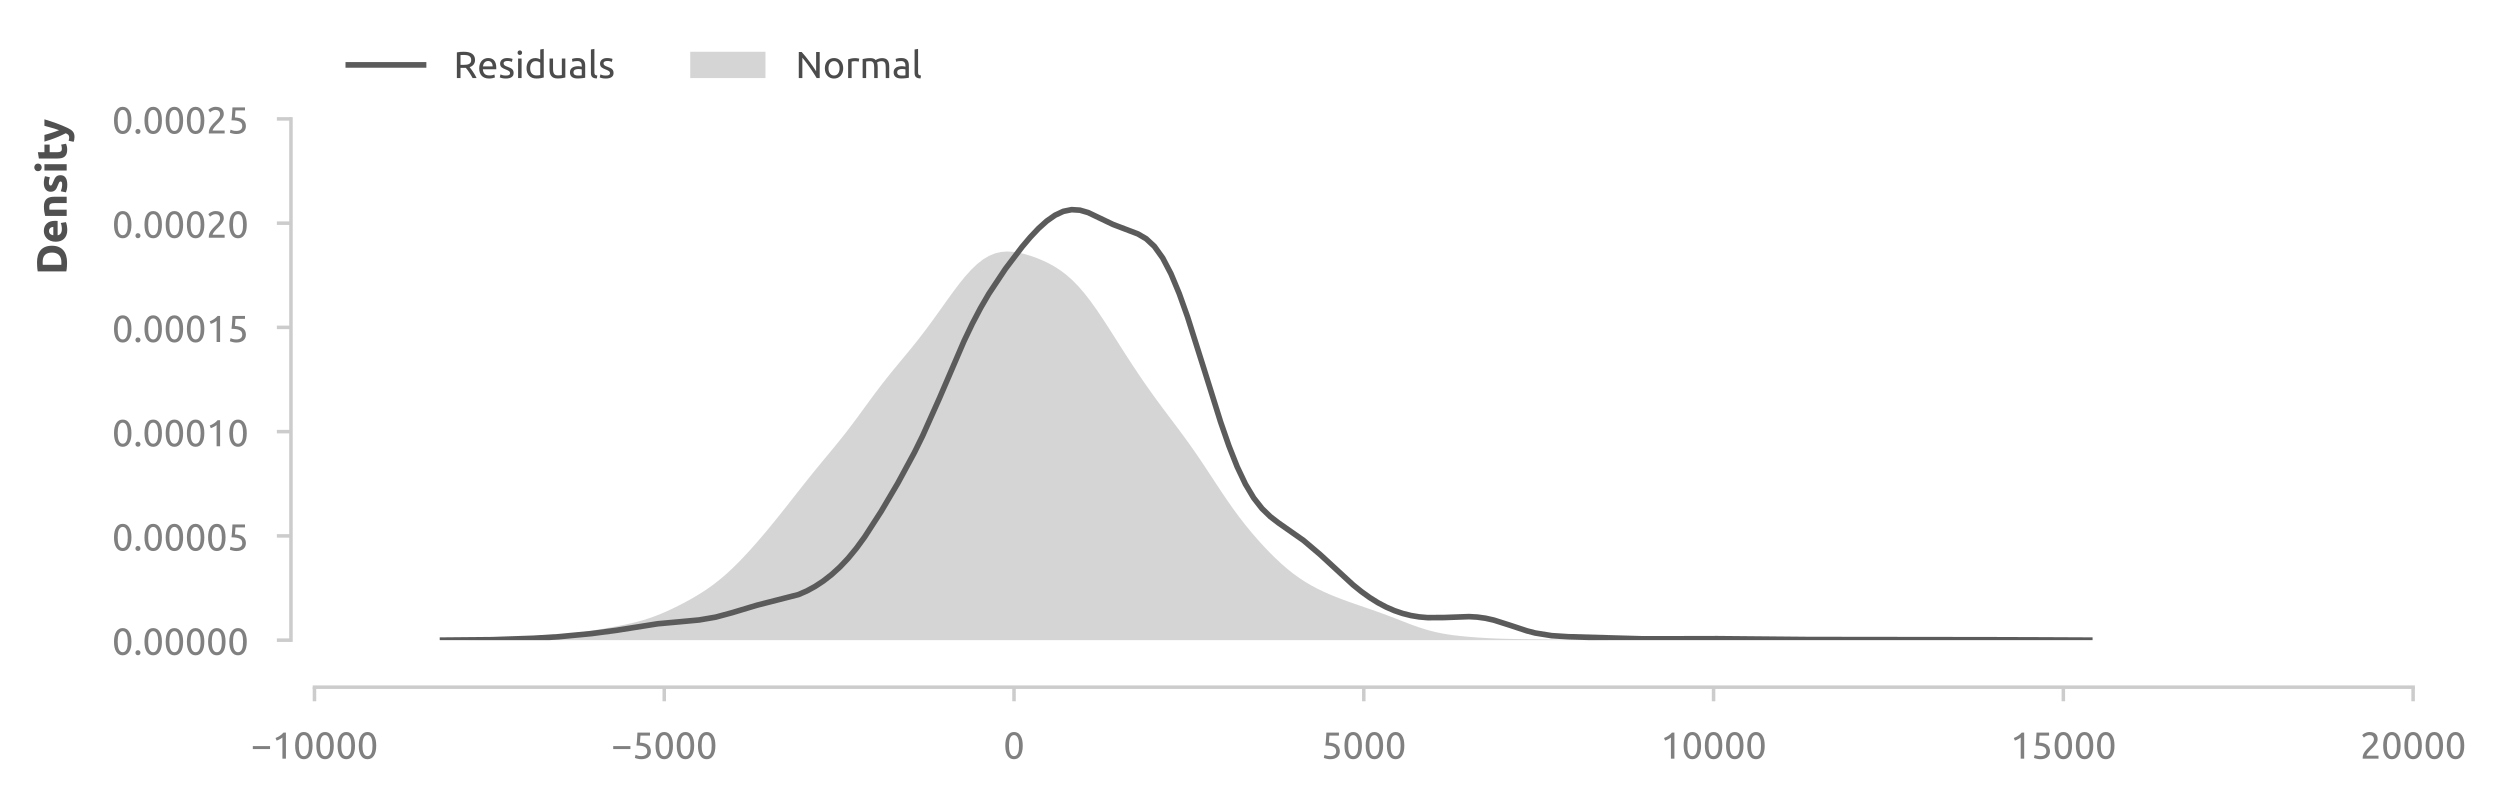
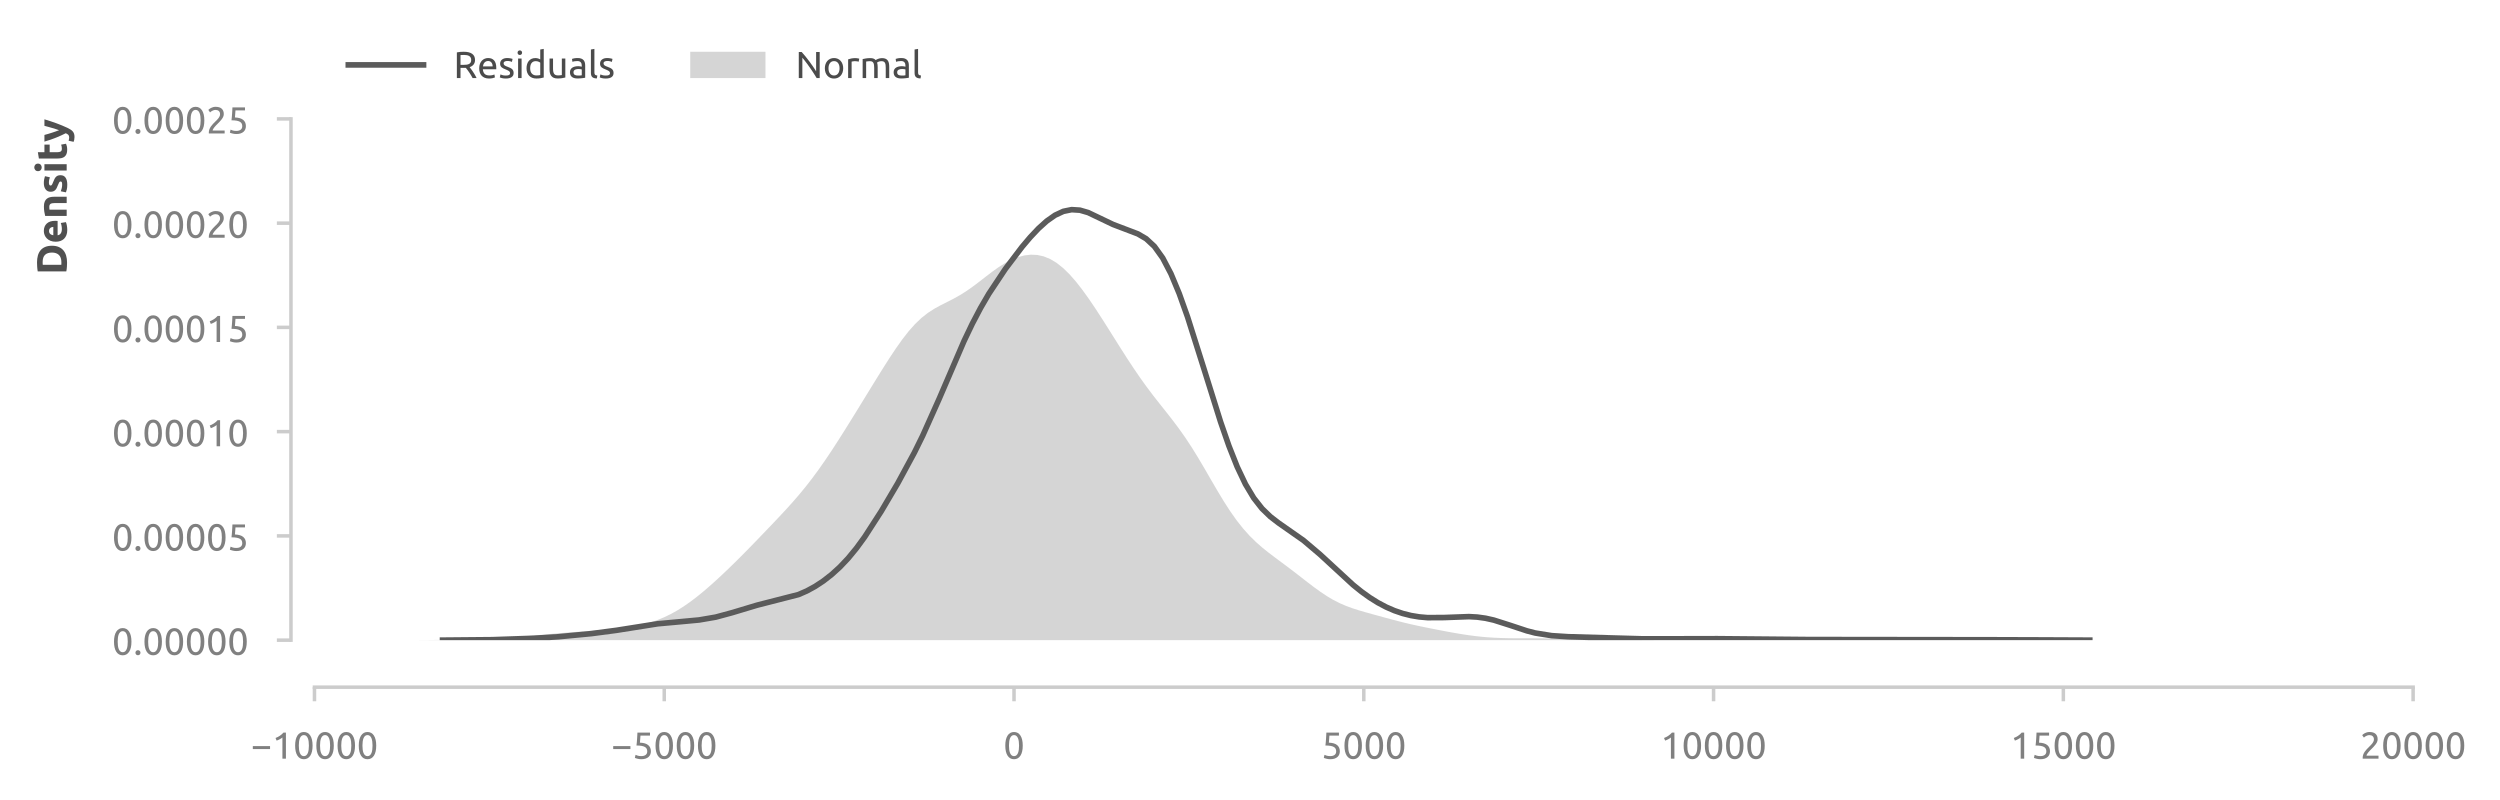
<svg xmlns="http://www.w3.org/2000/svg" xmlns:xlink="http://www.w3.org/1999/xlink" width="531.772pt" height="170.055pt" viewBox="0 0 531.772 170.055" version="1.1">
  <defs>
    <style type="text/css">*{stroke-linejoin: round; stroke-linecap: butt}</style>
  </defs>
  <g id="figure_1">
    <g id="patch_1">
      <path d="M 0 170.055  L 531.772 170.055  L 531.772 0  L 0 0  L 0 170.055  z " style="fill: none" />
    </g>
    <g id="axes_1">
      <g id="patch_2">
        <path d="M 66.891 136.167  L 513.291 136.167  L 513.291 25.288  L 66.891 25.288  L 66.891 136.167  z " style="fill: none" />
      </g>
      <g id="matplotlib.axis_1">
        <g id="xtick_1">
          <g id="line2d_1">
            <defs>
-               <path id="m1319e7d988" d="M 0 0  L 0 3  " style="stroke: #cccccc; stroke-width: 0.75" />
-             </defs>
-             <g>
-               <use xlink:href="#m1319e7d988" x="66.891" y="146.167" style="fill: #cccccc; stroke: #cccccc; stroke-width: 0.75" />
+               <path id="m359775eba0" d="M 0 0  L 0 3  " style="stroke: #cccccc; stroke-width: 0.75" />
+             </defs>
+             <g>
+               <use xlink:href="#m359775eba0" x="66.891" y="146.167" style="fill: #cccccc; stroke: #cccccc; stroke-width: 0.75" />
            </g>
          </g>
          <g id="text_1">
            <g style="fill: #808080" transform="translate(53.35344 161.375) scale(0.08 -0.08)">
              <defs>
                <path id="Ubuntu-2212" d="M 339 2138  L 3270 2138  L 3270 1632  L 339 1632  L 339 2138  z " transform="scale(0.015625)" />
                <path id="Ubuntu-31" d="M 595 3520  Q 960 3661 1305 3881  Q 1651 4102 1939 4435  L 2362 4435  L 2362 0  L 1766 0  L 1766 3610  Q 1690 3539 1578 3462  Q 1466 3386 1334 3315  Q 1203 3245 1059 3181  Q 915 3117 781 3072  L 595 3520  z " transform="scale(0.015625)" />
                <path id="Ubuntu-30" d="M 320 2221  Q 320 3334 713 3936  Q 1107 4538 1805 4538  Q 2502 4538 2896 3936  Q 3290 3334 3290 2221  Q 3290 1107 2896 505  Q 2502 -96 1805 -96  Q 1107 -96 713 505  Q 320 1107 320 2221  z M 2662 2221  Q 2662 2586 2620 2912  Q 2579 3238 2480 3481  Q 2381 3725 2214 3869  Q 2048 4013 1805 4013  Q 1562 4013 1395 3869  Q 1229 3725 1129 3481  Q 1030 3238 988 2912  Q 947 2586 947 2221  Q 947 1856 988 1529  Q 1030 1203 1129 960  Q 1229 717 1395 573  Q 1562 429 1805 429  Q 2048 429 2214 573  Q 2381 717 2480 960  Q 2579 1203 2620 1529  Q 2662 1856 2662 2221  z " transform="scale(0.015625)" />
              </defs>
              <use xlink:href="#Ubuntu-2212" />
              <use xlink:href="#Ubuntu-31" x="56.4" />
              <use xlink:href="#Ubuntu-30" x="112.8" />
              <use xlink:href="#Ubuntu-30" x="169.2" />
              <use xlink:href="#Ubuntu-30" x="225.6" />
              <use xlink:href="#Ubuntu-30" x="282" />
            </g>
          </g>
        </g>
        <g id="xtick_2">
          <g id="line2d_2">
            <g>
-               <use xlink:href="#m1319e7d988" x="141.291" y="146.167" style="fill: #cccccc; stroke: #cccccc; stroke-width: 0.75" />
+               <use xlink:href="#m359775eba0" x="141.291" y="146.167" style="fill: #cccccc; stroke: #cccccc; stroke-width: 0.75" />
            </g>
          </g>
          <g id="text_2">
            <g style="fill: #808080" transform="translate(130.0097 161.375) scale(0.08 -0.08)">
              <defs>
                <path id="Ubuntu-35" d="M 1274 2726  Q 2240 2688 2691 2304  Q 3142 1920 3142 1261  Q 3142 966 3043 716  Q 2944 467 2742 288  Q 2541 109 2233 6  Q 1926 -96 1504 -96  Q 1338 -96 1165 -70  Q 992 -45 845 -6  Q 698 32 582 70  Q 467 109 416 134  L 531 653  Q 640 602 886 518  Q 1133 435 1491 435  Q 1779 435 1974 499  Q 2170 563 2291 672  Q 2413 781 2467 925  Q 2522 1069 2522 1229  Q 2522 1472 2438 1661  Q 2355 1850 2144 1978  Q 1933 2106 1581 2173  Q 1229 2240 691 2240  Q 730 2554 752 2829  Q 774 3104 793 3366  Q 813 3629 825 3888  Q 838 4147 851 4435  L 2989 4435  L 2989 3930  L 1370 3930  Q 1363 3834 1350 3670  Q 1338 3507 1325 3331  Q 1312 3155 1299 2988  Q 1286 2822 1274 2726  z " transform="scale(0.015625)" />
              </defs>
              <use xlink:href="#Ubuntu-2212" />
              <use xlink:href="#Ubuntu-35" x="56.4" />
              <use xlink:href="#Ubuntu-30" x="112.8" />
              <use xlink:href="#Ubuntu-30" x="169.2" />
              <use xlink:href="#Ubuntu-30" x="225.6" />
            </g>
          </g>
        </g>
        <g id="xtick_3">
          <g id="line2d_3">
            <g>
-               <use xlink:href="#m1319e7d988" x="215.691" y="146.167" style="fill: #cccccc; stroke: #cccccc; stroke-width: 0.75" />
+               <use xlink:href="#m359775eba0" x="215.691" y="146.167" style="fill: #cccccc; stroke: #cccccc; stroke-width: 0.75" />
            </g>
          </g>
          <g id="text_3">
            <g style="fill: #808080" transform="translate(213.4347 161.375) scale(0.08 -0.08)">
              <use xlink:href="#Ubuntu-30" />
            </g>
          </g>
        </g>
        <g id="xtick_4">
          <g id="line2d_4">
            <g>
-               <use xlink:href="#m1319e7d988" x="290.091" y="146.167" style="fill: #cccccc; stroke: #cccccc; stroke-width: 0.75" />
+               <use xlink:href="#m359775eba0" x="290.091" y="146.167" style="fill: #cccccc; stroke: #cccccc; stroke-width: 0.75" />
            </g>
          </g>
          <g id="text_4">
            <g style="fill: #808080" transform="translate(281.0659 161.375) scale(0.08 -0.08)">
              <use xlink:href="#Ubuntu-35" />
              <use xlink:href="#Ubuntu-30" x="56.4" />
              <use xlink:href="#Ubuntu-30" x="112.8" />
              <use xlink:href="#Ubuntu-30" x="169.2" />
            </g>
          </g>
        </g>
        <g id="xtick_5">
          <g id="line2d_5">
            <g>
-               <use xlink:href="#m1319e7d988" x="364.491" y="146.167" style="fill: #cccccc; stroke: #cccccc; stroke-width: 0.75" />
+               <use xlink:href="#m359775eba0" x="364.491" y="146.167" style="fill: #cccccc; stroke: #cccccc; stroke-width: 0.75" />
            </g>
          </g>
          <g id="text_5">
            <g style="fill: #808080" transform="translate(353.2097 161.375) scale(0.08 -0.08)">
              <use xlink:href="#Ubuntu-31" />
              <use xlink:href="#Ubuntu-30" x="56.4" />
              <use xlink:href="#Ubuntu-30" x="112.8" />
              <use xlink:href="#Ubuntu-30" x="169.2" />
              <use xlink:href="#Ubuntu-30" x="225.6" />
            </g>
          </g>
        </g>
        <g id="xtick_6">
          <g id="line2d_6">
            <g>
-               <use xlink:href="#m1319e7d988" x="438.891" y="146.167" style="fill: #cccccc; stroke: #cccccc; stroke-width: 0.75" />
+               <use xlink:href="#m359775eba0" x="438.891" y="146.167" style="fill: #cccccc; stroke: #cccccc; stroke-width: 0.75" />
            </g>
          </g>
          <g id="text_6">
            <g style="fill: #808080" transform="translate(427.6097 161.375) scale(0.08 -0.08)">
              <use xlink:href="#Ubuntu-31" />
              <use xlink:href="#Ubuntu-35" x="56.4" />
              <use xlink:href="#Ubuntu-30" x="112.8" />
              <use xlink:href="#Ubuntu-30" x="169.2" />
              <use xlink:href="#Ubuntu-30" x="225.6" />
            </g>
          </g>
        </g>
        <g id="xtick_7">
          <g id="line2d_7">
            <g>
-               <use xlink:href="#m1319e7d988" x="513.291" y="146.167" style="fill: #cccccc; stroke: #cccccc; stroke-width: 0.75" />
+               <use xlink:href="#m359775eba0" x="513.291" y="146.167" style="fill: #cccccc; stroke: #cccccc; stroke-width: 0.75" />
            </g>
          </g>
          <g id="text_7">
            <g style="fill: #808080" transform="translate(502.0097 161.375) scale(0.08 -0.08)">
              <defs>
                <path id="Ubuntu-32" d="M 2989 3302  Q 2989 3072 2896 2857  Q 2803 2643 2649 2435  Q 2496 2227 2304 2025  Q 2112 1824 1920 1632  Q 1811 1523 1667 1376  Q 1523 1229 1395 1069  Q 1267 909 1180 761  Q 1094 614 1094 506  L 3136 506  L 3136 0  L 448 0  Q 442 38 442 76  Q 442 115 442 147  Q 442 448 541 707  Q 640 966 800 1196  Q 960 1427 1158 1632  Q 1357 1837 1549 2029  Q 1709 2182 1853 2332  Q 1997 2483 2109 2633  Q 2221 2784 2288 2944  Q 2355 3104 2355 3283  Q 2355 3475 2294 3609  Q 2234 3744 2131 3833  Q 2029 3923 1891 3964  Q 1754 4006 1600 4006  Q 1414 4006 1260 3955  Q 1107 3904 985 3837  Q 864 3770 781 3696  Q 698 3622 653 3584  L 358 4006  Q 416 4070 531 4163  Q 646 4256 806 4339  Q 966 4422 1164 4480  Q 1363 4538 1594 4538  Q 2291 4538 2640 4214  Q 2989 3891 2989 3302  z " transform="scale(0.015625)" />
              </defs>
              <use xlink:href="#Ubuntu-32" />
              <use xlink:href="#Ubuntu-30" x="56.4" />
              <use xlink:href="#Ubuntu-30" x="112.8" />
              <use xlink:href="#Ubuntu-30" x="169.2" />
              <use xlink:href="#Ubuntu-30" x="225.6" />
            </g>
          </g>
        </g>
      </g>
      <g id="matplotlib.axis_2">
        <g id="ytick_1">
          <g id="line2d_8">
            <defs>
-               <path id="m2436c8d147" d="M 0 0  L -3 0  " style="stroke: #cccccc; stroke-width: 0.75" />
-             </defs>
-             <g>
-               <use xlink:href="#m2436c8d147" x="61.891" y="136.167" style="fill: #cccccc; stroke: #cccccc; stroke-width: 0.75" />
+               <path id="mcce255d9a2" d="M 0 0  L -3 0  " style="stroke: #cccccc; stroke-width: 0.75" />
+             </defs>
+             <g>
+               <use xlink:href="#mcce255d9a2" x="61.891" y="136.167" style="fill: #cccccc; stroke: #cccccc; stroke-width: 0.75" />
            </g>
          </g>
          <g id="text_8">
            <g style="fill: #808080" transform="translate(23.84844 139.2713) scale(0.08 -0.08)">
              <defs>
                <path id="Ubuntu-2e" d="M 1216 346  Q 1216 173 1101 45  Q 986 -83 787 -83  Q 589 -83 473 45  Q 358 173 358 346  Q 358 518 473 646  Q 589 774 787 774  Q 986 774 1101 646  Q 1216 518 1216 346  z " transform="scale(0.015625)" />
              </defs>
              <use xlink:href="#Ubuntu-30" />
              <use xlink:href="#Ubuntu-2e" x="56.4" />
              <use xlink:href="#Ubuntu-30" x="81" />
              <use xlink:href="#Ubuntu-30" x="137.4" />
              <use xlink:href="#Ubuntu-30" x="193.8" />
              <use xlink:href="#Ubuntu-30" x="250.2" />
              <use xlink:href="#Ubuntu-30" x="306.6" />
            </g>
          </g>
        </g>
        <g id="ytick_2">
          <g id="line2d_9">
            <g>
-               <use xlink:href="#m2436c8d147" x="61.891" y="113.992" style="fill: #cccccc; stroke: #cccccc; stroke-width: 0.75" />
+               <use xlink:href="#mcce255d9a2" x="61.891" y="113.992" style="fill: #cccccc; stroke: #cccccc; stroke-width: 0.75" />
            </g>
          </g>
          <g id="text_9">
            <g style="fill: #808080" transform="translate(23.84844 117.0952) scale(0.08 -0.08)">
              <use xlink:href="#Ubuntu-30" />
              <use xlink:href="#Ubuntu-2e" x="56.4" />
              <use xlink:href="#Ubuntu-30" x="81" />
              <use xlink:href="#Ubuntu-30" x="137.4" />
              <use xlink:href="#Ubuntu-30" x="193.8" />
              <use xlink:href="#Ubuntu-30" x="250.2" />
              <use xlink:href="#Ubuntu-35" x="306.6" />
            </g>
          </g>
        </g>
        <g id="ytick_3">
          <g id="line2d_10">
            <g>
-               <use xlink:href="#m2436c8d147" x="61.891" y="91.816" style="fill: #cccccc; stroke: #cccccc; stroke-width: 0.75" />
+               <use xlink:href="#mcce255d9a2" x="61.891" y="91.816" style="fill: #cccccc; stroke: #cccccc; stroke-width: 0.75" />
            </g>
          </g>
          <g id="text_10">
            <g style="fill: #808080" transform="translate(23.84844 94.91925) scale(0.08 -0.08)">
              <use xlink:href="#Ubuntu-30" />
              <use xlink:href="#Ubuntu-2e" x="56.4" />
              <use xlink:href="#Ubuntu-30" x="81" />
              <use xlink:href="#Ubuntu-30" x="137.4" />
              <use xlink:href="#Ubuntu-30" x="193.8" />
              <use xlink:href="#Ubuntu-31" x="250.2" />
              <use xlink:href="#Ubuntu-30" x="306.6" />
            </g>
          </g>
        </g>
        <g id="ytick_4">
          <g id="line2d_11">
            <g>
-               <use xlink:href="#m2436c8d147" x="61.891" y="69.639" style="fill: #cccccc; stroke: #cccccc; stroke-width: 0.75" />
+               <use xlink:href="#mcce255d9a2" x="61.891" y="69.639" style="fill: #cccccc; stroke: #cccccc; stroke-width: 0.75" />
            </g>
          </g>
          <g id="text_11">
            <g style="fill: #808080" transform="translate(23.84844 72.74325) scale(0.08 -0.08)">
              <use xlink:href="#Ubuntu-30" />
              <use xlink:href="#Ubuntu-2e" x="56.4" />
              <use xlink:href="#Ubuntu-30" x="81" />
              <use xlink:href="#Ubuntu-30" x="137.4" />
              <use xlink:href="#Ubuntu-30" x="193.8" />
              <use xlink:href="#Ubuntu-31" x="250.2" />
              <use xlink:href="#Ubuntu-35" x="306.6" />
            </g>
          </g>
        </g>
        <g id="ytick_5">
          <g id="line2d_12">
            <g>
-               <use xlink:href="#m2436c8d147" x="61.891" y="47.464" style="fill: #cccccc; stroke: #cccccc; stroke-width: 0.75" />
+               <use xlink:href="#mcce255d9a2" x="61.891" y="47.464" style="fill: #cccccc; stroke: #cccccc; stroke-width: 0.75" />
            </g>
          </g>
          <g id="text_12">
            <g style="fill: #808080" transform="translate(23.84844 50.56725) scale(0.08 -0.08)">
              <use xlink:href="#Ubuntu-30" />
              <use xlink:href="#Ubuntu-2e" x="56.4" />
              <use xlink:href="#Ubuntu-30" x="81" />
              <use xlink:href="#Ubuntu-30" x="137.4" />
              <use xlink:href="#Ubuntu-30" x="193.8" />
              <use xlink:href="#Ubuntu-32" x="250.2" />
              <use xlink:href="#Ubuntu-30" x="306.6" />
            </g>
          </g>
        </g>
        <g id="ytick_6">
          <g id="line2d_13">
            <g>
-               <use xlink:href="#m2436c8d147" x="61.891" y="25.288" style="fill: #cccccc; stroke: #cccccc; stroke-width: 0.75" />
+               <use xlink:href="#mcce255d9a2" x="61.891" y="25.288" style="fill: #cccccc; stroke: #cccccc; stroke-width: 0.75" />
            </g>
          </g>
          <g id="text_13">
            <g style="fill: #808080" transform="translate(23.84844 28.39125) scale(0.08 -0.08)">
              <use xlink:href="#Ubuntu-30" />
              <use xlink:href="#Ubuntu-2e" x="56.4" />
              <use xlink:href="#Ubuntu-30" x="81" />
              <use xlink:href="#Ubuntu-30" x="137.4" />
              <use xlink:href="#Ubuntu-30" x="193.8" />
              <use xlink:href="#Ubuntu-32" x="250.2" />
              <use xlink:href="#Ubuntu-35" x="306.6" />
            </g>
          </g>
        </g>
        <g id="text_14">
          <g style="fill: #505050" transform="translate(14.18344 58.45531) rotate(-90) scale(0.09 -0.09)">
            <defs>
              <path id="Ubuntu-Bold-44" d="M 1510 813  Q 1581 806 1673 803  Q 1766 800 1894 800  Q 2643 800 3004 1177  Q 3366 1555 3366 2221  Q 3366 2918 3020 3276  Q 2675 3635 1926 3635  Q 1824 3635 1715 3632  Q 1606 3629 1510 3616  L 1510 813  z M 4397 2221  Q 4397 1645 4217 1216  Q 4038 787 3708 505  Q 3379 224 2905 83  Q 2432 -58 1843 -58  Q 1574 -58 1216 -35  Q 858 -13 512 58  L 512 4378  Q 858 4442 1232 4464  Q 1606 4486 1875 4486  Q 2445 4486 2909 4358  Q 3373 4230 3705 3955  Q 4038 3680 4217 3251  Q 4397 2822 4397 2221  z " transform="scale(0.015625)" />
              <path id="Ubuntu-Bold-65" d="M 288 1658  Q 288 2106 425 2442  Q 563 2778 787 3002  Q 1011 3226 1302 3341  Q 1594 3456 1901 3456  Q 2618 3456 3034 3017  Q 3450 2579 3450 1728  Q 3450 1645 3443 1545  Q 3437 1446 3430 1370  L 1267 1370  Q 1299 1075 1542 902  Q 1786 730 2195 730  Q 2458 730 2710 778  Q 2963 826 3123 896  L 3251 122  Q 3174 83 3046 44  Q 2918 6 2761 -22  Q 2605 -51 2425 -70  Q 2246 -90 2067 -90  Q 1613 -90 1277 44  Q 941 179 720 412  Q 499 646 393 966  Q 288 1286 288 1658  z M 2528 2022  Q 2522 2144 2486 2259  Q 2451 2374 2377 2464  Q 2304 2554 2192 2611  Q 2080 2669 1914 2669  Q 1754 2669 1638 2614  Q 1523 2560 1446 2470  Q 1370 2381 1328 2262  Q 1286 2144 1267 2022  L 2528 2022  z " transform="scale(0.015625)" />
              <path id="Ubuntu-Bold-6e" d="M 448 3251  Q 691 3322 1075 3382  Q 1459 3443 1882 3443  Q 2310 3443 2595 3331  Q 2880 3219 3046 3014  Q 3213 2810 3283 2528  Q 3354 2246 3354 1901  L 3354 0  L 2400 0  L 2400 1786  Q 2400 2246 2278 2438  Q 2157 2630 1824 2630  Q 1722 2630 1606 2620  Q 1491 2611 1402 2598  L 1402 0  L 448 0  L 448 3251  z " transform="scale(0.015625)" />
              <path id="Ubuntu-Bold-73" d="M 1414 685  Q 1677 685 1785 736  Q 1894 787 1894 934  Q 1894 1050 1753 1136  Q 1613 1222 1325 1331  Q 1101 1414 918 1504  Q 736 1594 608 1718  Q 480 1843 409 2016  Q 339 2189 339 2432  Q 339 2906 691 3181  Q 1043 3456 1658 3456  Q 1965 3456 2246 3401  Q 2528 3347 2694 3283  L 2528 2541  Q 2362 2598 2166 2643  Q 1971 2688 1728 2688  Q 1280 2688 1280 2438  Q 1280 2381 1299 2336  Q 1318 2291 1376 2249  Q 1434 2208 1533 2160  Q 1632 2112 1786 2054  Q 2099 1939 2304 1827  Q 2509 1715 2627 1584  Q 2746 1453 2794 1293  Q 2842 1133 2842 922  Q 2842 422 2467 166  Q 2093 -90 1408 -90  Q 960 -90 662 -13  Q 365 64 250 115  L 410 890  Q 653 794 909 739  Q 1165 685 1414 685  z " transform="scale(0.015625)" />
              <path id="Ubuntu-Bold-69" d="M 1402 0  L 448 0  L 448 3366  L 1402 3366  L 1402 0  z M 1491 4339  Q 1491 4077 1321 3926  Q 1152 3776 922 3776  Q 691 3776 521 3926  Q 352 4077 352 4339  Q 352 4602 521 4752  Q 691 4902 922 4902  Q 1152 4902 1321 4752  Q 1491 4602 1491 4339  z " transform="scale(0.015625)" />
              <path id="Ubuntu-Bold-74" d="M 416 4205  L 1370 4358  L 1370 3366  L 2515 3366  L 2515 2573  L 1370 2573  L 1370 1389  Q 1370 1088 1475 909  Q 1581 730 1901 730  Q 2054 730 2217 758  Q 2381 787 2515 838  L 2650 96  Q 2477 26 2265 -25  Q 2054 -77 1747 -77  Q 1357 -77 1101 28  Q 845 134 691 323  Q 538 512 477 781  Q 416 1050 416 1376  L 416 4205  z " transform="scale(0.015625)" />
              <path id="Ubuntu-Bold-79" d="M 3437 3366  Q 3149 2394 2835 1542  Q 2522 691 2150 -109  Q 2016 -397 1881 -598  Q 1747 -800 1587 -931  Q 1427 -1062 1225 -1123  Q 1024 -1184 755 -1184  Q 531 -1184 342 -1142  Q 154 -1101 32 -1050  L 198 -288  Q 346 -339 461 -358  Q 576 -378 704 -378  Q 960 -378 1097 -240  Q 1235 -102 1331 141  Q 1005 781 678 1577  Q 352 2374 64 3366  L 1075 3366  Q 1139 3117 1225 2825  Q 1312 2534 1408 2236  Q 1504 1939 1603 1657  Q 1702 1376 1792 1146  Q 1875 1376 1964 1657  Q 2054 1939 2140 2236  Q 2227 2534 2307 2825  Q 2387 3117 2451 3366  L 3437 3366  z " transform="scale(0.015625)" />
            </defs>
            <use xlink:href="#Ubuntu-Bold-44" />
            <use xlink:href="#Ubuntu-Bold-65" x="73.7" />
            <use xlink:href="#Ubuntu-Bold-6e" x="132.1" />
            <use xlink:href="#Ubuntu-Bold-73" x="191" />
            <use xlink:href="#Ubuntu-Bold-69" x="239.5" />
            <use xlink:href="#Ubuntu-Bold-74" x="268.4" />
            <use xlink:href="#Ubuntu-Bold-79" x="313.8" />
          </g>
        </g>
      </g>
      <g id="PolyCollection_1">
        <defs>
-           <path id="mc215a300b0" d="M 94.857 -33.889  L 94.857 -33.888  L 96.127 -33.888  L 97.396 -33.888  L 98.665 -33.888  L 99.935 -33.888  L 101.204 -33.888  L 102.474 -33.888  L 103.743 -33.888  L 105.013 -33.888  L 106.282 -33.888  L 107.552 -33.888  L 108.821 -33.888  L 110.09 -33.888  L 111.36 -33.888  L 112.629 -33.888  L 113.899 -33.888  L 115.168 -33.888  L 116.438 -33.888  L 117.707 -33.888  L 118.977 -33.888  L 120.246 -33.888  L 121.515 -33.888  L 122.785 -33.888  L 124.054 -33.888  L 125.324 -33.888  L 126.593 -33.888  L 127.863 -33.888  L 129.132 -33.888  L 130.402 -33.888  L 131.671 -33.888  L 132.94 -33.888  L 134.21 -33.888  L 135.479 -33.888  L 136.749 -33.888  L 138.018 -33.888  L 139.288 -33.888  L 140.557 -33.888  L 141.827 -33.888  L 143.096 -33.888  L 144.365 -33.888  L 145.635 -33.888  L 146.904 -33.888  L 148.174 -33.888  L 149.443 -33.888  L 150.713 -33.888  L 151.982 -33.888  L 153.252 -33.888  L 154.521 -33.888  L 155.79 -33.888  L 157.06 -33.888  L 158.329 -33.888  L 159.599 -33.888  L 160.868 -33.888  L 162.138 -33.888  L 163.407 -33.888  L 164.677 -33.888  L 165.946 -33.888  L 167.215 -33.888  L 168.485 -33.888  L 169.754 -33.888  L 171.024 -33.888  L 172.293 -33.888  L 173.563 -33.888  L 174.832 -33.888  L 176.102 -33.888  L 177.371 -33.888  L 178.64 -33.888  L 179.91 -33.888  L 181.179 -33.888  L 182.449 -33.888  L 183.718 -33.888  L 184.988 -33.888  L 186.257 -33.888  L 187.527 -33.888  L 188.796 -33.888  L 190.065 -33.888  L 191.335 -33.888  L 192.604 -33.888  L 193.874 -33.888  L 195.143 -33.888  L 196.413 -33.888  L 197.682 -33.888  L 198.952 -33.888  L 200.221 -33.888  L 201.49 -33.888  L 202.76 -33.888  L 204.029 -33.888  L 205.299 -33.888  L 206.568 -33.888  L 207.838 -33.888  L 209.107 -33.888  L 210.377 -33.888  L 211.646 -33.888  L 212.915 -33.888  L 214.185 -33.888  L 215.454 -33.888  L 216.724 -33.888  L 217.993 -33.888  L 219.263 -33.888  L 220.532 -33.888  L 221.802 -33.888  L 223.071 -33.888  L 224.34 -33.888  L 225.61 -33.888  L 226.879 -33.888  L 228.149 -33.888  L 229.418 -33.888  L 230.688 -33.888  L 231.957 -33.888  L 233.226 -33.888  L 234.496 -33.888  L 235.765 -33.888  L 237.035 -33.888  L 238.304 -33.888  L 239.574 -33.888  L 240.843 -33.888  L 242.113 -33.888  L 243.382 -33.888  L 244.651 -33.888  L 245.921 -33.888  L 247.19 -33.888  L 248.46 -33.888  L 249.729 -33.888  L 250.999 -33.888  L 252.268 -33.888  L 253.538 -33.888  L 254.807 -33.888  L 256.076 -33.888  L 257.346 -33.888  L 258.615 -33.888  L 259.885 -33.888  L 261.154 -33.888  L 262.424 -33.888  L 263.693 -33.888  L 264.963 -33.888  L 266.232 -33.888  L 267.501 -33.888  L 268.771 -33.888  L 270.04 -33.888  L 271.31 -33.888  L 272.579 -33.888  L 273.849 -33.888  L 275.118 -33.888  L 276.388 -33.888  L 277.657 -33.888  L 278.926 -33.888  L 280.196 -33.888  L 281.465 -33.888  L 282.735 -33.888  L 284.004 -33.888  L 285.274 -33.888  L 286.543 -33.888  L 287.813 -33.888  L 289.082 -33.888  L 290.351 -33.888  L 291.621 -33.888  L 292.89 -33.888  L 294.16 -33.888  L 295.429 -33.888  L 296.699 -33.888  L 297.968 -33.888  L 299.238 -33.888  L 300.507 -33.888  L 301.776 -33.888  L 303.046 -33.888  L 304.315 -33.888  L 305.585 -33.888  L 306.854 -33.888  L 308.124 -33.888  L 309.393 -33.888  L 310.663 -33.888  L 311.932 -33.888  L 313.201 -33.888  L 314.471 -33.888  L 315.74 -33.888  L 317.01 -33.888  L 318.279 -33.888  L 319.549 -33.888  L 320.818 -33.888  L 322.088 -33.888  L 323.357 -33.888  L 324.626 -33.888  L 325.896 -33.888  L 327.165 -33.888  L 328.435 -33.888  L 329.704 -33.888  L 330.974 -33.888  L 332.243 -33.888  L 333.513 -33.888  L 334.782 -33.888  L 336.051 -33.888  L 337.321 -33.888  L 338.59 -33.888  L 339.86 -33.888  L 341.129 -33.888  L 342.399 -33.888  L 343.668 -33.888  L 344.938 -33.888  L 346.207 -33.888  L 347.476 -33.888  L 347.476 -33.889  L 347.476 -33.889  L 346.207 -33.89  L 344.938 -33.891  L 343.668 -33.894  L 342.399 -33.898  L 341.129 -33.904  L 339.86 -33.912  L 338.59 -33.923  L 337.321 -33.937  L 336.051 -33.953  L 334.782 -33.972  L 333.513 -33.992  L 332.243 -34.012  L 330.974 -34.031  L 329.704 -34.049  L 328.435 -34.065  L 327.165 -34.078  L 325.896 -34.09  L 324.626 -34.102  L 323.357 -34.116  L 322.088 -34.134  L 320.818 -34.159  L 319.549 -34.193  L 318.279 -34.238  L 317.01 -34.295  L 315.74 -34.363  L 314.471 -34.444  L 313.201 -34.536  L 311.932 -34.643  L 310.663 -34.766  L 309.393 -34.912  L 308.124 -35.087  L 306.854 -35.3  L 305.585 -35.558  L 304.315 -35.867  L 303.046 -36.228  L 301.776 -36.637  L 300.507 -37.087  L 299.238 -37.566  L 297.968 -38.059  L 296.699 -38.553  L 295.429 -39.04  L 294.16 -39.512  L 292.89 -39.97  L 291.621 -40.415  L 290.351 -40.852  L 289.082 -41.288  L 287.813 -41.729  L 286.543 -42.181  L 285.274 -42.65  L 284.004 -43.144  L 282.735 -43.668  L 281.465 -44.233  L 280.196 -44.847  L 278.926 -45.522  L 277.657 -46.27  L 276.388 -47.1  L 275.118 -48.018  L 273.849 -49.028  L 272.579 -50.127  L 271.31 -51.311  L 270.04 -52.57  L 268.771 -53.901  L 267.501 -55.299  L 266.232 -56.768  L 264.963 -58.314  L 263.693 -59.944  L 262.424 -61.661  L 261.154 -63.463  L 259.885 -65.336  L 258.615 -67.256  L 257.346 -69.194  L 256.076 -71.118  L 254.807 -73.005  L 253.538 -74.837  L 252.268 -76.612  L 250.999 -78.338  L 249.729 -80.033  L 248.46 -81.717  L 247.19 -83.411  L 245.921 -85.133  L 244.651 -86.896  L 243.382 -88.706  L 242.113 -90.567  L 240.843 -92.477  L 239.574 -94.429  L 238.304 -96.413  L 237.035 -98.411  L 235.765 -100.4  L 234.496 -102.351  L 233.226 -104.23  L 231.957 -106.003  L 230.688 -107.639  L 229.418 -109.114  L 228.149 -110.416  L 226.879 -111.545  L 225.61 -112.512  L 224.34 -113.335  L 223.071 -114.038  L 221.802 -114.642  L 220.532 -115.167  L 219.263 -115.62  L 217.993 -116.002  L 216.724 -116.3  L 215.454 -116.495  L 214.185 -116.558  L 212.915 -116.455  L 211.646 -116.155  L 210.377 -115.634  L 209.107 -114.877  L 207.838 -113.884  L 206.568 -112.668  L 205.299 -111.257  L 204.029 -109.689  L 202.76 -108.007  L 201.49 -106.254  L 200.221 -104.471  L 198.952 -102.695  L 197.682 -100.951  L 196.413 -99.257  L 195.143 -97.62  L 193.874 -96.036  L 192.604 -94.492  L 191.335 -92.965  L 190.065 -91.429  L 188.796 -89.861  L 187.527 -88.244  L 186.257 -86.572  L 184.988 -84.855  L 183.718 -83.115  L 182.449 -81.381  L 181.179 -79.677  L 179.91 -78.021  L 178.64 -76.418  L 177.371 -74.858  L 176.102 -73.324  L 174.832 -71.794  L 173.563 -70.252  L 172.293 -68.686  L 171.024 -67.096  L 169.754 -65.487  L 168.485 -63.87  L 167.215 -62.256  L 165.946 -60.657  L 164.677 -59.081  L 163.407 -57.534  L 162.138 -56.021  L 160.868 -54.547  L 159.599 -53.117  L 158.329 -51.738  L 157.06 -50.418  L 155.79 -49.167  L 154.521 -47.992  L 153.252 -46.901  L 151.982 -45.894  L 150.713 -44.969  L 149.443 -44.119  L 148.174 -43.332  L 146.904 -42.597  L 145.635 -41.903  L 144.365 -41.244  L 143.096 -40.619  L 141.827 -40.03  L 140.557 -39.483  L 139.288 -38.982  L 138.018 -38.532  L 136.749 -38.132  L 135.479 -37.78  L 134.21 -37.468  L 132.94 -37.19  L 131.671 -36.935  L 130.402 -36.696  L 129.132 -36.469  L 127.863 -36.248  L 126.593 -36.033  L 125.324 -35.825  L 124.054 -35.623  L 122.785 -35.429  L 121.515 -35.246  L 120.246 -35.076  L 118.977 -34.918  L 117.707 -34.774  L 116.438 -34.643  L 115.168 -34.525  L 113.899 -34.419  L 112.629 -34.325  L 111.36 -34.241  L 110.09 -34.168  L 108.821 -34.105  L 107.552 -34.051  L 106.282 -34.008  L 105.013 -33.973  L 103.743 -33.946  L 102.474 -33.926  L 101.204 -33.912  L 99.935 -33.903  L 98.665 -33.896  L 97.396 -33.893  L 96.127 -33.89  L 94.857 -33.889  z " style="stroke: #5b5b5b; stroke-width: 0.01" />
+           <path id="m51313026a3" d="M 85.157 -33.89  L 85.157 -33.888  L 86.526 -33.888  L 87.894 -33.888  L 89.263 -33.888  L 90.632 -33.888  L 92 -33.888  L 93.369 -33.888  L 94.737 -33.888  L 96.106 -33.888  L 97.474 -33.888  L 98.843 -33.888  L 100.212 -33.888  L 101.58 -33.888  L 102.949 -33.888  L 104.317 -33.888  L 105.686 -33.888  L 107.054 -33.888  L 108.423 -33.888  L 109.792 -33.888  L 111.16 -33.888  L 112.529 -33.888  L 113.897 -33.888  L 115.266 -33.888  L 116.634 -33.888  L 118.003 -33.888  L 119.372 -33.888  L 120.74 -33.888  L 122.109 -33.888  L 123.477 -33.888  L 124.846 -33.888  L 126.214 -33.888  L 127.583 -33.888  L 128.952 -33.888  L 130.32 -33.888  L 131.689 -33.888  L 133.057 -33.888  L 134.426 -33.888  L 135.794 -33.888  L 137.163 -33.888  L 138.532 -33.888  L 139.9 -33.888  L 141.269 -33.888  L 142.637 -33.888  L 144.006 -33.888  L 145.374 -33.888  L 146.743 -33.888  L 148.112 -33.888  L 149.48 -33.888  L 150.849 -33.888  L 152.217 -33.888  L 153.586 -33.888  L 154.954 -33.888  L 156.323 -33.888  L 157.692 -33.888  L 159.06 -33.888  L 160.429 -33.888  L 161.797 -33.888  L 163.166 -33.888  L 164.534 -33.888  L 165.903 -33.888  L 167.272 -33.888  L 168.64 -33.888  L 170.009 -33.888  L 171.377 -33.888  L 172.746 -33.888  L 174.114 -33.888  L 175.483 -33.888  L 176.852 -33.888  L 178.22 -33.888  L 179.589 -33.888  L 180.957 -33.888  L 182.326 -33.888  L 183.694 -33.888  L 185.063 -33.888  L 186.432 -33.888  L 187.8 -33.888  L 189.169 -33.888  L 190.537 -33.888  L 191.906 -33.888  L 193.274 -33.888  L 194.643 -33.888  L 196.012 -33.888  L 197.38 -33.888  L 198.749 -33.888  L 200.117 -33.888  L 201.486 -33.888  L 202.854 -33.888  L 204.223 -33.888  L 205.592 -33.888  L 206.96 -33.888  L 208.329 -33.888  L 209.697 -33.888  L 211.066 -33.888  L 212.434 -33.888  L 213.803 -33.888  L 215.172 -33.888  L 216.54 -33.888  L 217.909 -33.888  L 219.277 -33.888  L 220.646 -33.888  L 222.014 -33.888  L 223.383 -33.888  L 224.752 -33.888  L 226.12 -33.888  L 227.489 -33.888  L 228.857 -33.888  L 230.226 -33.888  L 231.594 -33.888  L 232.963 -33.888  L 234.332 -33.888  L 235.7 -33.888  L 237.069 -33.888  L 238.437 -33.888  L 239.806 -33.888  L 241.175 -33.888  L 242.543 -33.888  L 243.912 -33.888  L 245.28 -33.888  L 246.649 -33.888  L 248.017 -33.888  L 249.386 -33.888  L 250.755 -33.888  L 252.123 -33.888  L 253.492 -33.888  L 254.86 -33.888  L 256.229 -33.888  L 257.597 -33.888  L 258.966 -33.888  L 260.335 -33.888  L 261.703 -33.888  L 263.072 -33.888  L 264.44 -33.888  L 265.809 -33.888  L 267.177 -33.888  L 268.546 -33.888  L 269.915 -33.888  L 271.283 -33.888  L 272.652 -33.888  L 274.02 -33.888  L 275.389 -33.888  L 276.757 -33.888  L 278.126 -33.888  L 279.495 -33.888  L 280.863 -33.888  L 282.232 -33.888  L 283.6 -33.888  L 284.969 -33.888  L 286.337 -33.888  L 287.706 -33.888  L 289.075 -33.888  L 290.443 -33.888  L 291.812 -33.888  L 293.18 -33.888  L 294.549 -33.888  L 295.917 -33.888  L 297.286 -33.888  L 298.655 -33.888  L 300.023 -33.888  L 301.392 -33.888  L 302.76 -33.888  L 304.129 -33.888  L 305.497 -33.888  L 306.866 -33.888  L 308.235 -33.888  L 309.603 -33.888  L 310.972 -33.888  L 312.34 -33.888  L 313.709 -33.888  L 315.077 -33.888  L 316.446 -33.888  L 317.815 -33.888  L 319.183 -33.888  L 320.552 -33.888  L 321.92 -33.888  L 323.289 -33.888  L 324.657 -33.888  L 326.026 -33.888  L 327.395 -33.888  L 328.763 -33.888  L 330.132 -33.888  L 331.5 -33.888  L 332.869 -33.888  L 334.237 -33.888  L 335.606 -33.888  L 336.975 -33.888  L 338.343 -33.888  L 339.712 -33.888  L 341.08 -33.888  L 342.449 -33.888  L 343.817 -33.888  L 345.186 -33.888  L 346.555 -33.888  L 347.923 -33.888  L 349.292 -33.888  L 350.66 -33.888  L 352.029 -33.888  L 353.397 -33.888  L 354.766 -33.888  L 356.135 -33.888  L 357.503 -33.888  L 357.503 -33.889  L 357.503 -33.889  L 356.135 -33.89  L 354.766 -33.891  L 353.397 -33.894  L 352.029 -33.899  L 350.66 -33.905  L 349.292 -33.915  L 347.923 -33.926  L 346.555 -33.941  L 345.186 -33.958  L 343.817 -33.977  L 342.449 -33.998  L 341.08 -34.02  L 339.712 -34.043  L 338.343 -34.068  L 336.975 -34.095  L 335.606 -34.124  L 334.237 -34.155  L 332.869 -34.187  L 331.5 -34.218  L 330.132 -34.244  L 328.763 -34.265  L 327.395 -34.278  L 326.026 -34.284  L 324.657 -34.286  L 323.289 -34.287  L 321.92 -34.294  L 320.552 -34.313  L 319.183 -34.349  L 317.815 -34.409  L 316.446 -34.497  L 315.077 -34.617  L 313.709 -34.768  L 312.34 -34.95  L 310.972 -35.158  L 309.603 -35.388  L 308.235 -35.634  L 306.866 -35.891  L 305.497 -36.155  L 304.129 -36.424  L 302.76 -36.7  L 301.392 -36.988  L 300.023 -37.292  L 298.655 -37.617  L 297.286 -37.961  L 295.917 -38.323  L 294.549 -38.694  L 293.18 -39.07  L 291.812 -39.446  L 290.443 -39.827  L 289.075 -40.225  L 287.706 -40.662  L 286.337 -41.164  L 284.969 -41.756  L 283.6 -42.453  L 282.232 -43.262  L 280.863 -44.173  L 279.495 -45.164  L 278.126 -46.207  L 276.757 -47.27  L 275.389 -48.33  L 274.02 -49.37  L 272.652 -50.392  L 271.283 -51.407  L 269.915 -52.445  L 268.546 -53.541  L 267.177 -54.74  L 265.809 -56.084  L 264.44 -57.608  L 263.072 -59.335  L 261.703 -61.268  L 260.335 -63.387  L 258.966 -65.65  L 257.597 -67.999  L 256.229 -70.365  L 254.86 -72.682  L 253.492 -74.895  L 252.123 -76.973  L 250.755 -78.911  L 249.386 -80.731  L 248.017 -82.475  L 246.649 -84.196  L 245.28 -85.944  L 243.912 -87.759  L 242.543 -89.663  L 241.175 -91.661  L 239.806 -93.74  L 238.437 -95.878  L 237.069 -98.05  L 235.7 -100.227  L 234.332 -102.382  L 232.963 -104.486  L 231.594 -106.507  L 230.226 -108.411  L 228.857 -110.161  L 227.489 -111.719  L 226.12 -113.053  L 224.752 -114.138  L 223.383 -114.96  L 222.014 -115.518  L 220.646 -115.82  L 219.277 -115.883  L 217.909 -115.725  L 216.54 -115.363  L 215.172 -114.816  L 213.803 -114.1  L 212.434 -113.24  L 211.066 -112.267  L 209.697 -111.223  L 208.329 -110.159  L 206.96 -109.124  L 205.592 -108.162  L 204.223 -107.298  L 202.854 -106.531  L 201.486 -105.83  L 200.117 -105.141  L 198.749 -104.392  L 197.38 -103.509  L 196.012 -102.434  L 194.643 -101.13  L 193.274 -99.59  L 191.906 -97.835  L 190.537 -95.902  L 189.169 -93.839  L 187.8 -91.691  L 186.432 -89.492  L 185.063 -87.27  L 183.694 -85.041  L 182.326 -82.814  L 180.957 -80.599  L 179.589 -78.407  L 178.22 -76.249  L 176.852 -74.144  L 175.483 -72.106  L 174.114 -70.153  L 172.746 -68.296  L 171.377 -66.538  L 170.009 -64.874  L 168.64 -63.292  L 167.272 -61.774  L 165.903 -60.3  L 164.534 -58.852  L 163.166 -57.418  L 161.797 -55.993  L 160.429 -54.576  L 159.06 -53.171  L 157.692 -51.786  L 156.323 -50.425  L 154.954 -49.091  L 153.586 -47.789  L 152.217 -46.523  L 150.849 -45.299  L 149.48 -44.127  L 148.112 -43.018  L 146.743 -41.984  L 145.374 -41.034  L 144.006 -40.177  L 142.637 -39.419  L 141.269 -38.76  L 139.9 -38.2  L 138.532 -37.733  L 137.163 -37.351  L 135.794 -37.04  L 134.426 -36.789  L 133.057 -36.582  L 131.689 -36.41  L 130.32 -36.261  L 128.952 -36.131  L 127.583 -36.013  L 126.214 -35.906  L 124.846 -35.806  L 123.477 -35.709  L 122.109 -35.611  L 120.74 -35.509  L 119.372 -35.401  L 118.003 -35.286  L 116.634 -35.164  L 115.266 -35.039  L 113.897 -34.912  L 112.529 -34.788  L 111.16 -34.671  L 109.792 -34.564  L 108.423 -34.468  L 107.054 -34.386  L 105.686 -34.315  L 104.317 -34.254  L 102.949 -34.201  L 101.58 -34.153  L 100.212 -34.108  L 98.843 -34.066  L 97.474 -34.027  L 96.106 -33.993  L 94.737 -33.964  L 93.369 -33.941  L 92 -33.923  L 90.632 -33.91  L 89.263 -33.901  L 87.894 -33.895  L 86.526 -33.892  L 85.157 -33.89  z " style="stroke: #5b5b5b; stroke-width: 0.01" />
        </defs>
-         <g clip-path="url(#p57cc691a3a)">
-           <use xlink:href="#mc215a300b0" x="0" y="170.055" style="fill: #5b5b5b; fill-opacity: 0.25; stroke: #5b5b5b; stroke-width: 0.01" />
+         <g clip-path="url(#p97df9012bb)">
+           <use xlink:href="#m51313026a3" x="0" y="170.055" style="fill: #5b5b5b; fill-opacity: 0.25; stroke: #5b5b5b; stroke-width: 0.01" />
        </g>
      </g>
      <g id="line2d_14">
-         <path d="M 94.134 136.166  L 104.699 136.071  L 113.502 135.768  L 118.784 135.442  L 125.827 134.77  L 131.109 134.075  L 139.912 132.681  L 145.194 132.2  L 148.716 131.872  L 152.237 131.268  L 155.758 130.315  L 161.04 128.725  L 169.844 126.47  L 171.604 125.705  L 173.365 124.746  L 175.126 123.586  L 176.886 122.216  L 178.647 120.616  L 180.408 118.756  L 182.168 116.616  L 183.929 114.204  L 187.45 108.747  L 190.972 102.777  L 194.493 96.272  L 196.254 92.696  L 199.775 84.822  L 205.057 72.545  L 206.818 68.856  L 208.579 65.505  L 210.339 62.483  L 213.861 57.186  L 217.382 52.542  L 219.143 50.459  L 220.903 48.594  L 222.664 47.009  L 224.425 45.774  L 226.185 44.954  L 227.946 44.596  L 229.707 44.705  L 231.467 45.217  L 234.989 46.9  L 236.749 47.741  L 242.031 49.75  L 243.792 50.778  L 245.553 52.415  L 247.313 54.87  L 249.074 58.231  L 250.835 62.455  L 252.596 67.395  L 256.117 78.54  L 259.638 89.77  L 261.399 94.838  L 263.16 99.285  L 264.92 102.992  L 266.681 105.932  L 268.442 108.178  L 270.202 109.883  L 271.963 111.241  L 277.245 114.936  L 280.766 117.918  L 287.809 124.408  L 289.57 125.826  L 291.33 127.093  L 293.091 128.195  L 294.852 129.128  L 296.612 129.892  L 298.373 130.492  L 300.134 130.933  L 301.895 131.223  L 303.655 131.376  L 307.177 131.357  L 312.459 131.162  L 314.219 131.26  L 315.98 131.505  L 317.741 131.9  L 321.262 133.02  L 324.783 134.187  L 326.544 134.645  L 330.065 135.211  L 333.587 135.437  L 349.433 135.888  L 356.476 135.879  L 365.279 135.86  L 384.646 136.037  L 423.381 136.084  L 433.945 136.118  L 444.509 136.166  L 444.509 136.166  " clip-path="url(#p57cc691a3a)" style="fill: none; stroke: #5b5b5b; stroke-width: 1.2; stroke-linecap: square" />
+         <path d="M 94.134 136.166  L 104.699 136.071  L 113.502 135.768  L 118.784 135.442  L 125.827 134.77  L 131.109 134.075  L 139.912 132.681  L 145.194 132.2  L 148.716 131.872  L 152.237 131.268  L 155.758 130.315  L 161.04 128.725  L 169.844 126.47  L 171.604 125.705  L 173.365 124.746  L 175.126 123.586  L 176.886 122.216  L 178.647 120.616  L 180.408 118.756  L 182.168 116.616  L 183.929 114.204  L 187.45 108.747  L 190.972 102.777  L 194.493 96.272  L 196.254 92.696  L 199.775 84.822  L 205.057 72.545  L 206.818 68.856  L 208.579 65.505  L 210.339 62.483  L 213.861 57.186  L 217.382 52.542  L 219.143 50.459  L 220.903 48.594  L 222.664 47.009  L 224.425 45.774  L 226.185 44.954  L 227.946 44.596  L 229.707 44.705  L 231.467 45.217  L 234.989 46.9  L 236.749 47.741  L 242.031 49.75  L 243.792 50.778  L 245.553 52.415  L 247.313 54.87  L 249.074 58.231  L 250.835 62.455  L 252.596 67.395  L 256.117 78.54  L 259.638 89.77  L 261.399 94.838  L 263.16 99.285  L 264.92 102.992  L 266.681 105.932  L 268.442 108.178  L 270.202 109.883  L 271.963 111.241  L 277.245 114.936  L 280.766 117.918  L 287.809 124.408  L 289.57 125.826  L 291.33 127.093  L 293.091 128.195  L 294.852 129.128  L 296.612 129.892  L 298.373 130.492  L 300.134 130.933  L 301.895 131.223  L 303.655 131.376  L 307.177 131.357  L 312.459 131.162  L 314.219 131.26  L 315.98 131.505  L 317.741 131.9  L 321.262 133.02  L 324.783 134.187  L 326.544 134.645  L 330.065 135.211  L 333.587 135.437  L 349.433 135.888  L 356.476 135.879  L 365.279 135.86  L 384.646 136.037  L 423.381 136.084  L 433.945 136.118  L 444.509 136.166  L 444.509 136.166  " clip-path="url(#p97df9012bb)" style="fill: none; stroke: #5b5b5b; stroke-width: 1.2; stroke-linecap: square" />
      </g>
      <g id="patch_3">
        <path d="M 61.891 136.167  L 61.891 25.288  " style="fill: none; stroke: #cccccc; stroke-width: 0.75; stroke-linejoin: miter; stroke-linecap: square" />
      </g>
      <g id="patch_4">
        <path d="M 66.891 146.167  L 513.291 146.167  " style="fill: none; stroke: #cccccc; stroke-width: 0.75; stroke-linejoin: miter; stroke-linecap: square" />
      </g>
      <g id="legend_1">
        <g id="line2d_15">
          <path d="M 74.091 13.807  L 82.091 13.807  L 90.091 13.807  " style="fill: none; stroke: #5b5b5b; stroke-width: 1.2; stroke-linecap: square" />
        </g>
        <g id="text_15">
          <g style="fill: #4b4b4b" transform="translate(96.49094 16.6075) scale(0.08 -0.08)">
            <defs>
              <path id="Ubuntu-52" d="M 2720 1856  Q 2822 1728 2979 1520  Q 3136 1312 3302 1059  Q 3469 806 3632 531  Q 3795 256 3910 0  L 3232 0  Q 3104 243 2953 492  Q 2803 742 2649 969  Q 2496 1197 2345 1395  Q 2195 1594 2074 1741  Q 1990 1734 1904 1734  Q 1818 1734 1728 1734  L 1171 1734  L 1171 0  L 550 0  L 550 4371  Q 813 4435 1136 4457  Q 1459 4480 1728 4480  Q 2662 4480 3152 4128  Q 3642 3776 3642 3078  Q 3642 2637 3408 2323  Q 3174 2010 2720 1856  z M 1779 3936  Q 1382 3936 1171 3917  L 1171 2246  L 1613 2246  Q 1933 2246 2189 2278  Q 2445 2310 2621 2400  Q 2797 2490 2893 2653  Q 2989 2816 2989 3085  Q 2989 3334 2893 3500  Q 2797 3667 2633 3763  Q 2470 3859 2249 3897  Q 2029 3936 1779 3936  z " transform="scale(0.015625)" />
              <path id="Ubuntu-65" d="M 326 1658  Q 326 2099 454 2428  Q 582 2758 793 2976  Q 1005 3194 1280 3302  Q 1555 3411 1843 3411  Q 2515 3411 2873 2992  Q 3232 2573 3232 1715  Q 3232 1677 3232 1616  Q 3232 1555 3226 1504  L 947 1504  Q 986 986 1248 717  Q 1510 448 2067 448  Q 2381 448 2595 502  Q 2810 557 2918 608  L 3002 109  Q 2893 51 2621 -13  Q 2349 -77 2003 -77  Q 1568 -77 1251 54  Q 934 186 729 416  Q 525 646 425 963  Q 326 1280 326 1658  z M 2611 1984  Q 2618 2387 2410 2646  Q 2202 2906 1837 2906  Q 1632 2906 1475 2826  Q 1318 2746 1209 2618  Q 1101 2490 1040 2323  Q 979 2157 960 1984  L 2611 1984  z " transform="scale(0.015625)" />
              <path id="Ubuntu-73" d="M 1286 429  Q 1651 429 1827 525  Q 2003 621 2003 832  Q 2003 1050 1830 1178  Q 1658 1306 1261 1466  Q 1069 1542 893 1622  Q 717 1702 589 1811  Q 461 1920 384 2073  Q 307 2227 307 2451  Q 307 2893 633 3152  Q 960 3411 1523 3411  Q 1664 3411 1805 3395  Q 1946 3379 2067 3356  Q 2189 3334 2281 3308  Q 2374 3283 2426 3264  L 2317 2752  Q 2221 2803 2016 2857  Q 1811 2912 1523 2912  Q 1274 2912 1088 2813  Q 902 2714 902 2502  Q 902 2394 944 2310  Q 986 2227 1072 2160  Q 1158 2093 1286 2035  Q 1414 1978 1594 1914  Q 1830 1824 2016 1737  Q 2202 1651 2333 1536  Q 2464 1421 2534 1257  Q 2605 1094 2605 858  Q 2605 397 2262 160  Q 1920 -77 1286 -77  Q 845 -77 595 -3  Q 346 70 256 109  L 365 621  Q 467 582 691 505  Q 915 429 1286 429  z " transform="scale(0.015625)" />
              <path id="Ubuntu-69" d="M 1107 0  L 512 0  L 512 3328  L 1107 3328  L 1107 0  z M 806 3930  Q 646 3930 534 4035  Q 422 4141 422 4320  Q 422 4499 534 4604  Q 646 4710 806 4710  Q 966 4710 1078 4604  Q 1190 4499 1190 4320  Q 1190 4141 1078 4035  Q 966 3930 806 3930  z " transform="scale(0.015625)" />
              <path id="Ubuntu-64" d="M 2662 2624  Q 2554 2714 2349 2797  Q 2144 2880 1901 2880  Q 1645 2880 1462 2787  Q 1280 2694 1165 2531  Q 1050 2368 998 2144  Q 947 1920 947 1664  Q 947 1082 1235 765  Q 1523 448 2003 448  Q 2246 448 2409 470  Q 2573 493 2662 518  L 2662 2624  z M 2662 4864  L 3258 4966  L 3258 96  Q 3053 38 2733 -19  Q 2413 -77 1997 -77  Q 1613 -77 1305 44  Q 998 166 780 390  Q 563 614 444 937  Q 326 1261 326 1664  Q 326 2048 425 2368  Q 525 2688 717 2918  Q 909 3149 1187 3277  Q 1466 3405 1824 3405  Q 2112 3405 2333 3328  Q 2554 3251 2662 3181  L 2662 4864  z " transform="scale(0.015625)" />
              <path id="Ubuntu-75" d="M 3162 96  Q 2957 45 2621 -12  Q 2285 -70 1843 -70  Q 1459 -70 1196 42  Q 934 154 774 358  Q 614 563 544 841  Q 474 1120 474 1459  L 474 3328  L 1069 3328  L 1069 1587  Q 1069 979 1261 716  Q 1453 454 1907 454  Q 2003 454 2105 460  Q 2208 467 2297 476  Q 2387 486 2460 496  Q 2534 506 2566 518  L 2566 3328  L 3162 3328  L 3162 96  z " transform="scale(0.015625)" />
              <path id="Ubuntu-61" d="M 1638 429  Q 1850 429 2013 438  Q 2176 448 2285 474  L 2285 1466  Q 2221 1498 2077 1520  Q 1933 1542 1728 1542  Q 1594 1542 1443 1523  Q 1293 1504 1168 1443  Q 1043 1382 960 1276  Q 877 1171 877 998  Q 877 678 1081 553  Q 1286 429 1638 429  z M 1587 3411  Q 1946 3411 2192 3318  Q 2438 3226 2588 3056  Q 2739 2886 2803 2652  Q 2867 2419 2867 2138  L 2867 58  Q 2790 45 2652 22  Q 2515 0 2342 -19  Q 2170 -38 1968 -54  Q 1766 -70 1568 -70  Q 1286 -70 1049 -12  Q 813 45 640 169  Q 467 294 371 499  Q 275 704 275 992  Q 275 1267 387 1465  Q 499 1664 691 1785  Q 883 1907 1139 1964  Q 1395 2022 1677 2022  Q 1766 2022 1862 2012  Q 1958 2003 2044 1987  Q 2131 1971 2195 1958  Q 2259 1946 2285 1939  L 2285 2106  Q 2285 2253 2253 2397  Q 2221 2541 2137 2653  Q 2054 2765 1910 2832  Q 1766 2899 1536 2899  Q 1242 2899 1021 2857  Q 800 2816 691 2771  L 621 3264  Q 736 3315 1005 3363  Q 1274 3411 1587 3411  z " transform="scale(0.015625)" />
              <path id="Ubuntu-6c" d="M 1510 -64  Q 960 -51 729 173  Q 499 397 499 870  L 499 4864  L 1094 4966  L 1094 966  Q 1094 819 1120 723  Q 1146 627 1203 569  Q 1261 512 1357 483  Q 1453 454 1594 435  L 1510 -64  z " transform="scale(0.015625)" />
            </defs>
            <use xlink:href="#Ubuntu-52" />
            <use xlink:href="#Ubuntu-65" x="62.9" />
            <use xlink:href="#Ubuntu-73" x="118.8" />
            <use xlink:href="#Ubuntu-69" x="163.4" />
            <use xlink:href="#Ubuntu-64" x="188.7" />
            <use xlink:href="#Ubuntu-75" x="247.6" />
            <use xlink:href="#Ubuntu-61" x="305" />
            <use xlink:href="#Ubuntu-6c" x="357.2" />
            <use xlink:href="#Ubuntu-73" x="384.5" />
          </g>
        </g>
        <g id="patch_5">
          <path d="M 146.82 16.608  L 162.82 16.608  L 162.82 11.008  L 146.82 11.008  z " style="fill: #5b5b5b; fill-opacity: 0.25; stroke: #5b5b5b; stroke-width: 0.01; stroke-linejoin: miter" />
        </g>
        <g id="text_16">
          <g style="fill: #4b4b4b" transform="translate(169.2197 16.6075) scale(0.08 -0.08)">
            <defs>
              <path id="Ubuntu-4e" d="M 3590 0  Q 3450 237 3267 531  Q 3085 826 2873 1142  Q 2662 1459 2435 1785  Q 2208 2112 1984 2416  Q 1760 2720 1549 2989  Q 1338 3258 1158 3462  L 1158 0  L 550 0  L 550 4435  L 1043 4435  Q 1344 4115 1686 3689  Q 2029 3264 2365 2813  Q 2701 2362 2998 1926  Q 3296 1491 3501 1152  L 3501 4435  L 4109 4435  L 4109 0  L 3590 0  z " transform="scale(0.015625)" />
              <path id="Ubuntu-6f" d="M 3450 1664  Q 3450 1267 3334 947  Q 3219 627 3011 396  Q 2803 166 2515 41  Q 2227 -83 1888 -83  Q 1549 -83 1261 41  Q 973 166 765 396  Q 557 627 441 947  Q 326 1267 326 1664  Q 326 2054 441 2377  Q 557 2701 765 2931  Q 973 3162 1261 3286  Q 1549 3411 1888 3411  Q 2227 3411 2515 3286  Q 2803 3162 3011 2931  Q 3219 2701 3334 2377  Q 3450 2054 3450 1664  z M 2829 1664  Q 2829 2227 2576 2556  Q 2323 2886 1888 2886  Q 1453 2886 1200 2556  Q 947 2227 947 1664  Q 947 1101 1200 771  Q 1453 442 1888 442  Q 2323 442 2576 771  Q 2829 1101 2829 1664  z " transform="scale(0.015625)" />
              <path id="Ubuntu-72" d="M 1741 3398  Q 1818 3398 1917 3388  Q 2016 3379 2112 3363  Q 2208 3347 2288 3331  Q 2368 3315 2406 3302  L 2304 2784  Q 2234 2810 2070 2845  Q 1907 2880 1651 2880  Q 1485 2880 1321 2845  Q 1158 2810 1107 2797  L 1107 0  L 512 0  L 512 3187  Q 723 3264 1036 3331  Q 1350 3398 1741 3398  z " transform="scale(0.015625)" />
              <path id="Ubuntu-6d" d="M 512 3232  Q 717 3283 1053 3340  Q 1389 3398 1830 3398  Q 2150 3398 2368 3312  Q 2586 3226 2733 3059  Q 2778 3091 2874 3148  Q 2970 3206 3110 3260  Q 3251 3315 3424 3356  Q 3597 3398 3795 3398  Q 4179 3398 4422 3286  Q 4666 3174 4803 2969  Q 4941 2765 4989 2483  Q 5037 2202 5037 1869  L 5037 0  L 4442 0  L 4442 1741  Q 4442 2035 4413 2246  Q 4384 2458 4304 2598  Q 4224 2739 4086 2806  Q 3949 2874 3731 2874  Q 3430 2874 3235 2794  Q 3040 2714 2970 2650  Q 3021 2483 3046 2284  Q 3072 2086 3072 1869  L 3072 0  L 2477 0  L 2477 1741  Q 2477 2035 2445 2246  Q 2413 2458 2333 2598  Q 2253 2739 2115 2806  Q 1978 2874 1766 2874  Q 1677 2874 1574 2867  Q 1472 2861 1379 2851  Q 1286 2842 1209 2829  Q 1133 2816 1107 2810  L 1107 0  L 512 0  L 512 3232  z " transform="scale(0.015625)" />
            </defs>
            <use xlink:href="#Ubuntu-4e" />
            <use xlink:href="#Ubuntu-6f" x="72.8" />
            <use xlink:href="#Ubuntu-72" x="131.8" />
            <use xlink:href="#Ubuntu-6d" x="170.4" />
            <use xlink:href="#Ubuntu-61" x="256.5" />
            <use xlink:href="#Ubuntu-6c" x="308.7" />
          </g>
        </g>
      </g>
    </g>
  </g>
  <defs>
-     <clipPath id="p57cc691a3a">
+     <clipPath id="p97df9012bb">
      <rect x="66.891" y="25.288" width="446.4" height="110.88" />
    </clipPath>
  </defs>
</svg>
